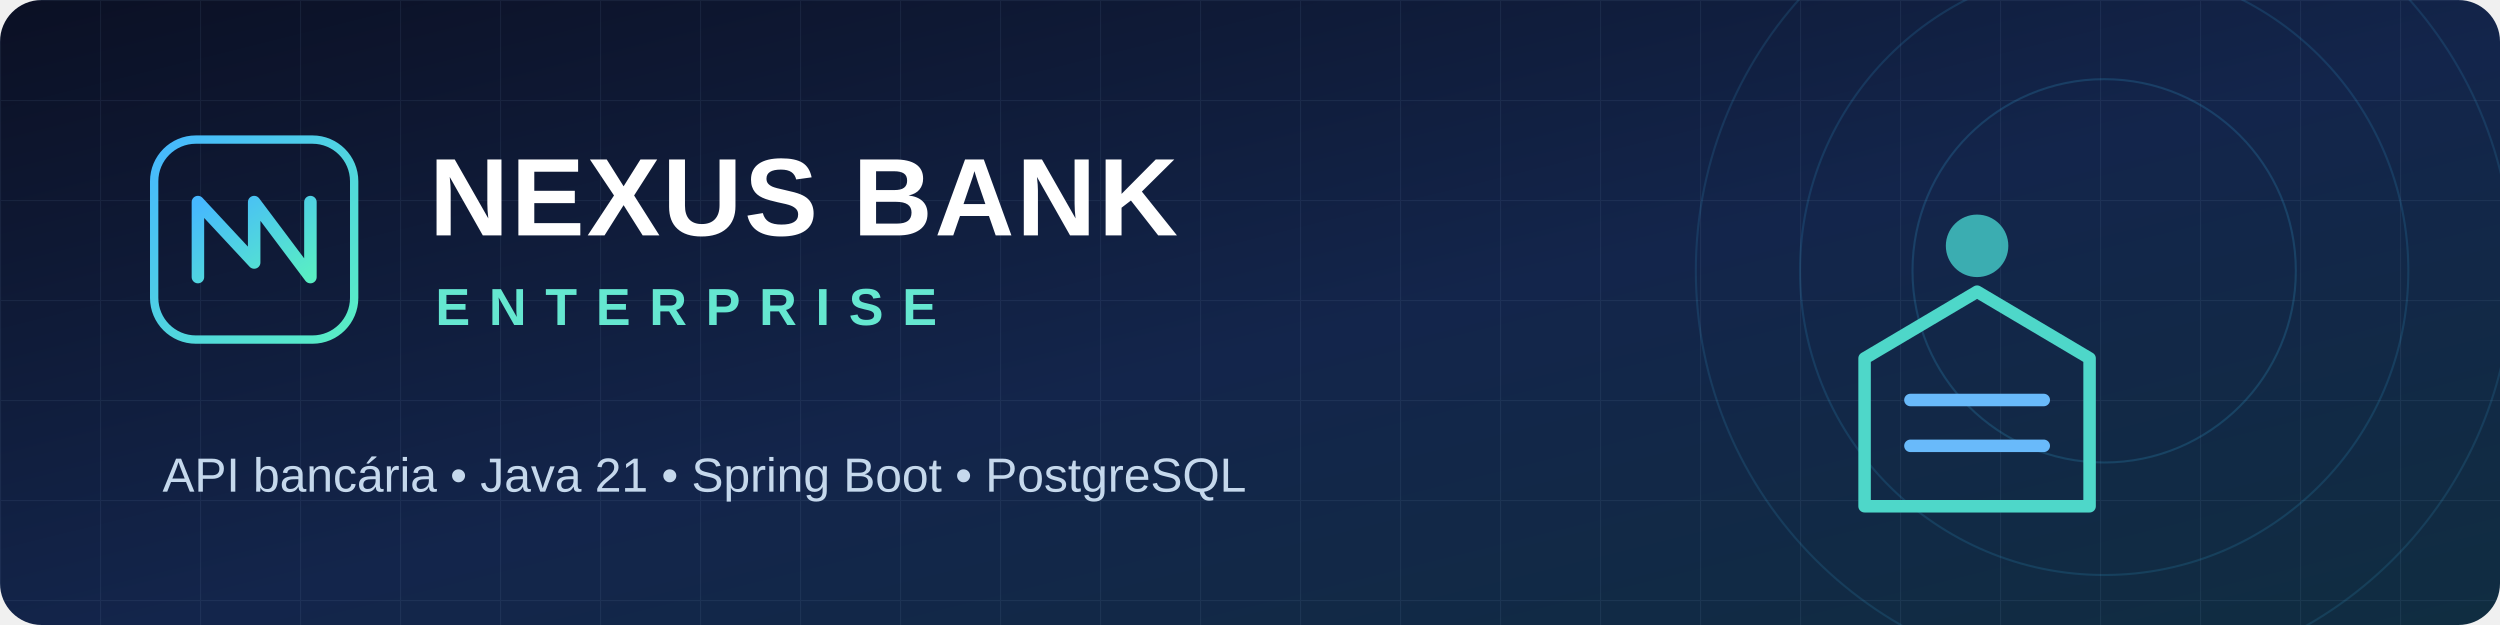
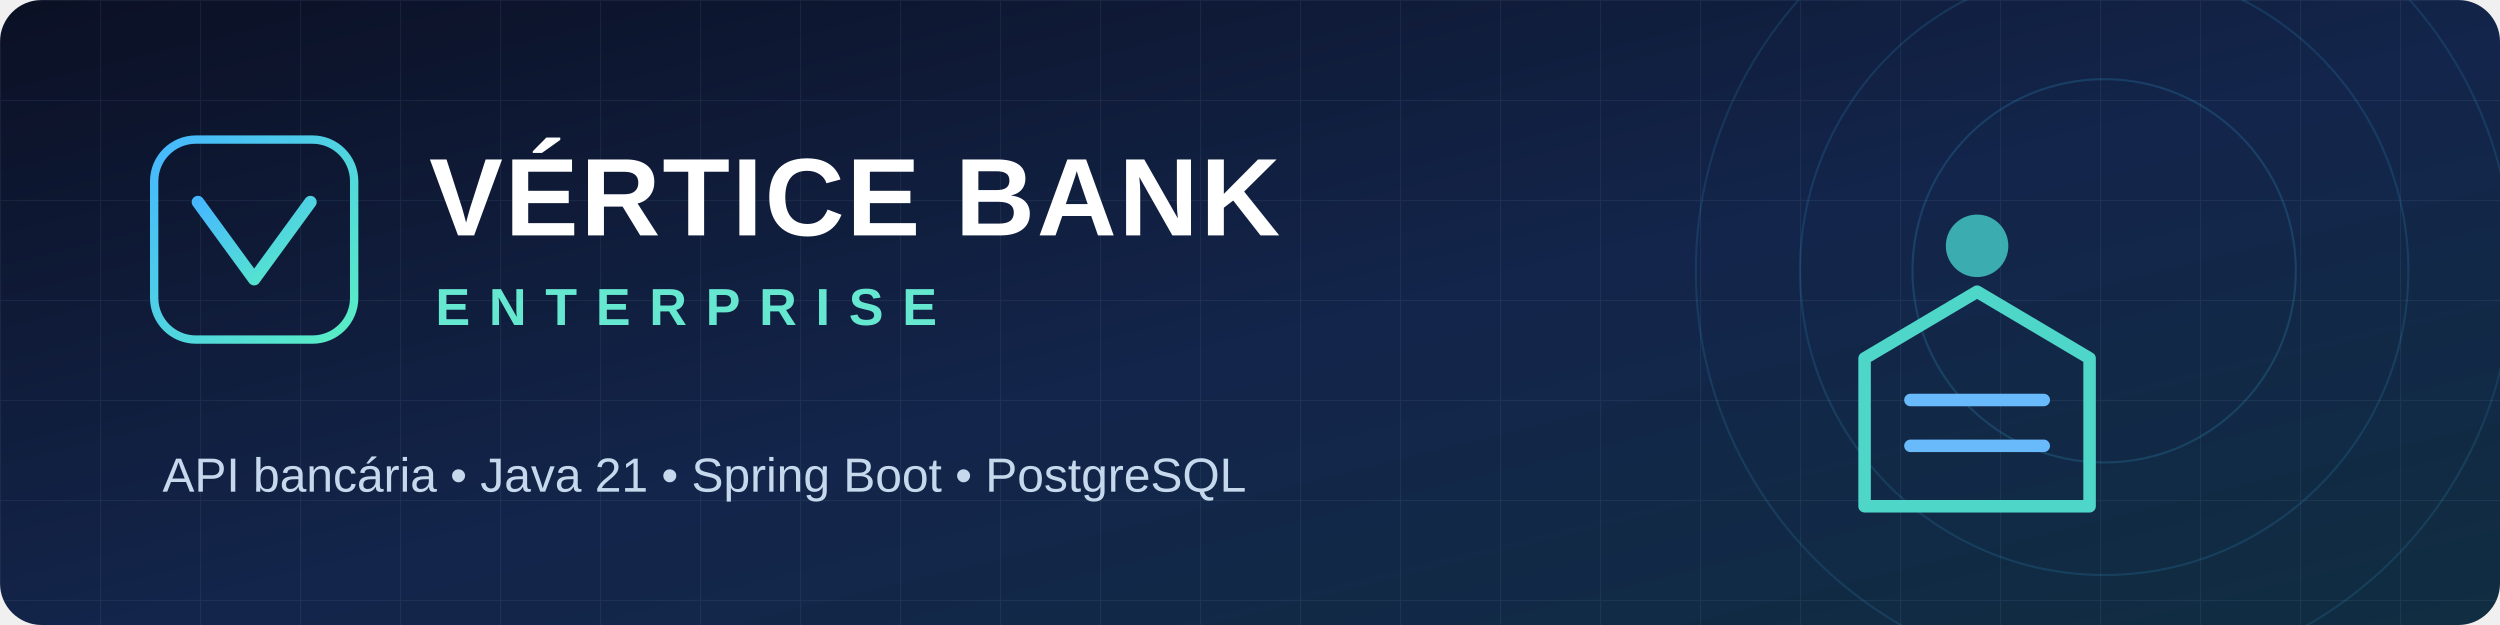
- <svg xmlns="http://www.w3.org/2000/svg" width="1200" height="300" viewBox="0 0 1200 300" role="img" aria-label="Nexus Bank Enterprise - Banking API">
+ <svg xmlns="http://www.w3.org/2000/svg" width="1200" height="300" viewBox="0 0 1200 300" role="img" aria-label="Vértice Bank Enterprise - Banking API">
  <defs>
    <linearGradient id="bg" x1="0" y1="0" x2="1" y2="1">
      <stop offset="0" stop-color="#0b1024" />
      <stop offset=".53" stop-color="#13254b" />
      <stop offset="1" stop-color="#102d41" />
    </linearGradient>
    <linearGradient id="brand" x1="0" y1="0" x2="1" y2="1">
      <stop offset="0" stop-color="#46b7ff" />
      <stop offset="1" stop-color="#59efc3" />
    </linearGradient>
    <pattern id="grid" width="48" height="48" patternUnits="userSpaceOnUse">
      <path d="M 48 0 L 0 0 0 48" fill="none" stroke="#99c5e4" opacity=".08" stroke-width="1" />
    </pattern>
  </defs>
  <rect width="1200" height="300" rx="20" fill="url(#bg)" />
  <rect width="1200" height="300" rx="20" fill="url(#grid)" />
  <circle cx="1010" cy="130" r="196" fill="none" stroke="#3ab8e9" stroke-opacity=".14" stroke-width="1" />
  <circle cx="1010" cy="130" r="146" fill="none" stroke="#3ab8e9" stroke-opacity=".15" stroke-width="1" />
  <circle cx="1010" cy="130" r="92" fill="none" stroke="#3ab8e9" stroke-opacity=".18" stroke-width="1" />
  <g transform="translate(74 67)" stroke="url(#brand)" fill="none" stroke-linecap="round" stroke-linejoin="round" stroke-width="6">
    <rect x="0" y="0" width="96" height="96" rx="20" stroke-width="4" />
-     <path d="M21 66V30L48 59V30L75 66V30" />
+     <path d="M21 30L48 67L75 30" />
    <path d="M16 112h64" opacity=".6" stroke-width="3" />
  </g>
-   <text x="206" y="113" fill="#ffffff" font-size="53" font-weight="750" font-family="Arial, Helvetica, sans-serif" letter-spacing="1">NEXUS BANK</text>
+   <text x="206" y="113" fill="#ffffff" font-size="53" font-weight="750" font-family="Arial, Helvetica, sans-serif" letter-spacing="1">VÉRTICE BANK</text>
  <text x="209" y="156" fill="#65e7d0" font-size="25" font-weight="700" font-family="Arial, Helvetica, sans-serif" letter-spacing="9">ENTERPRISE</text>
  <text x="78" y="236" fill="#c5d8ec" font-size="23" font-family="Arial, Helvetica, sans-serif">API bancária • Java 21 • Spring Boot • PostgreSQL</text>
  <g transform="translate(895 128)">
    <path d="M0 44L54 12L108 44V115H0Z" fill="none" stroke="#4ed7c9" stroke-width="6" stroke-linejoin="round" />
    <path d="M22 64h64M22 86h64" stroke="#69bafa" stroke-width="6" stroke-linecap="round" />
    <circle cx="54" cy="-10" r="15" fill="#45ceca" opacity=".8" />
  </g>
</svg>
